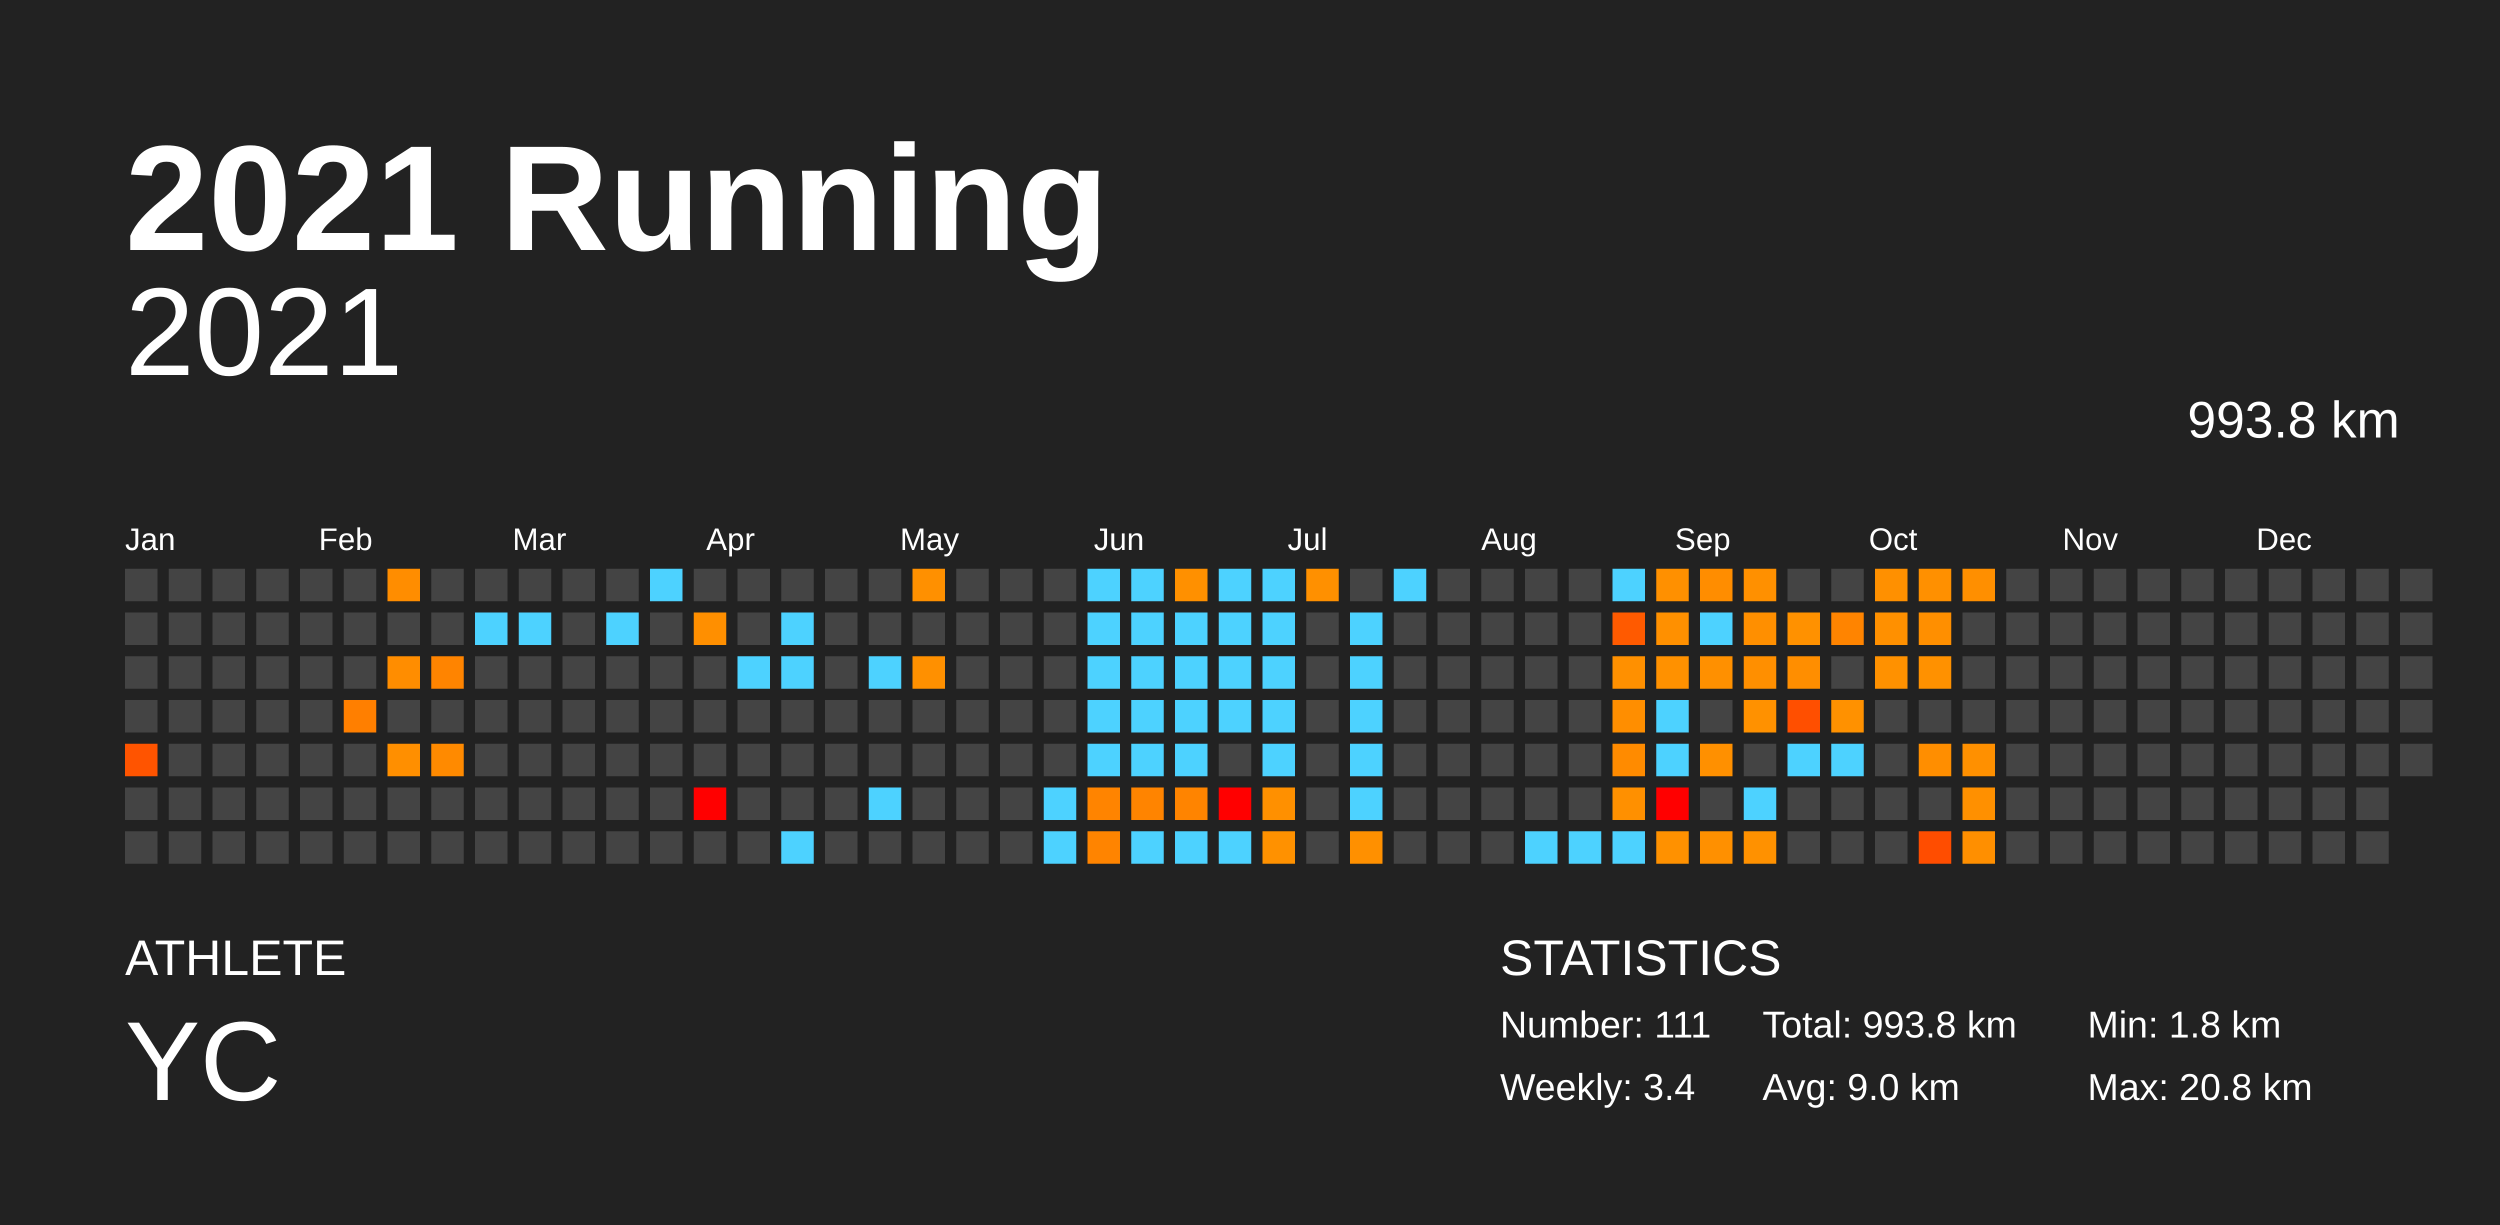
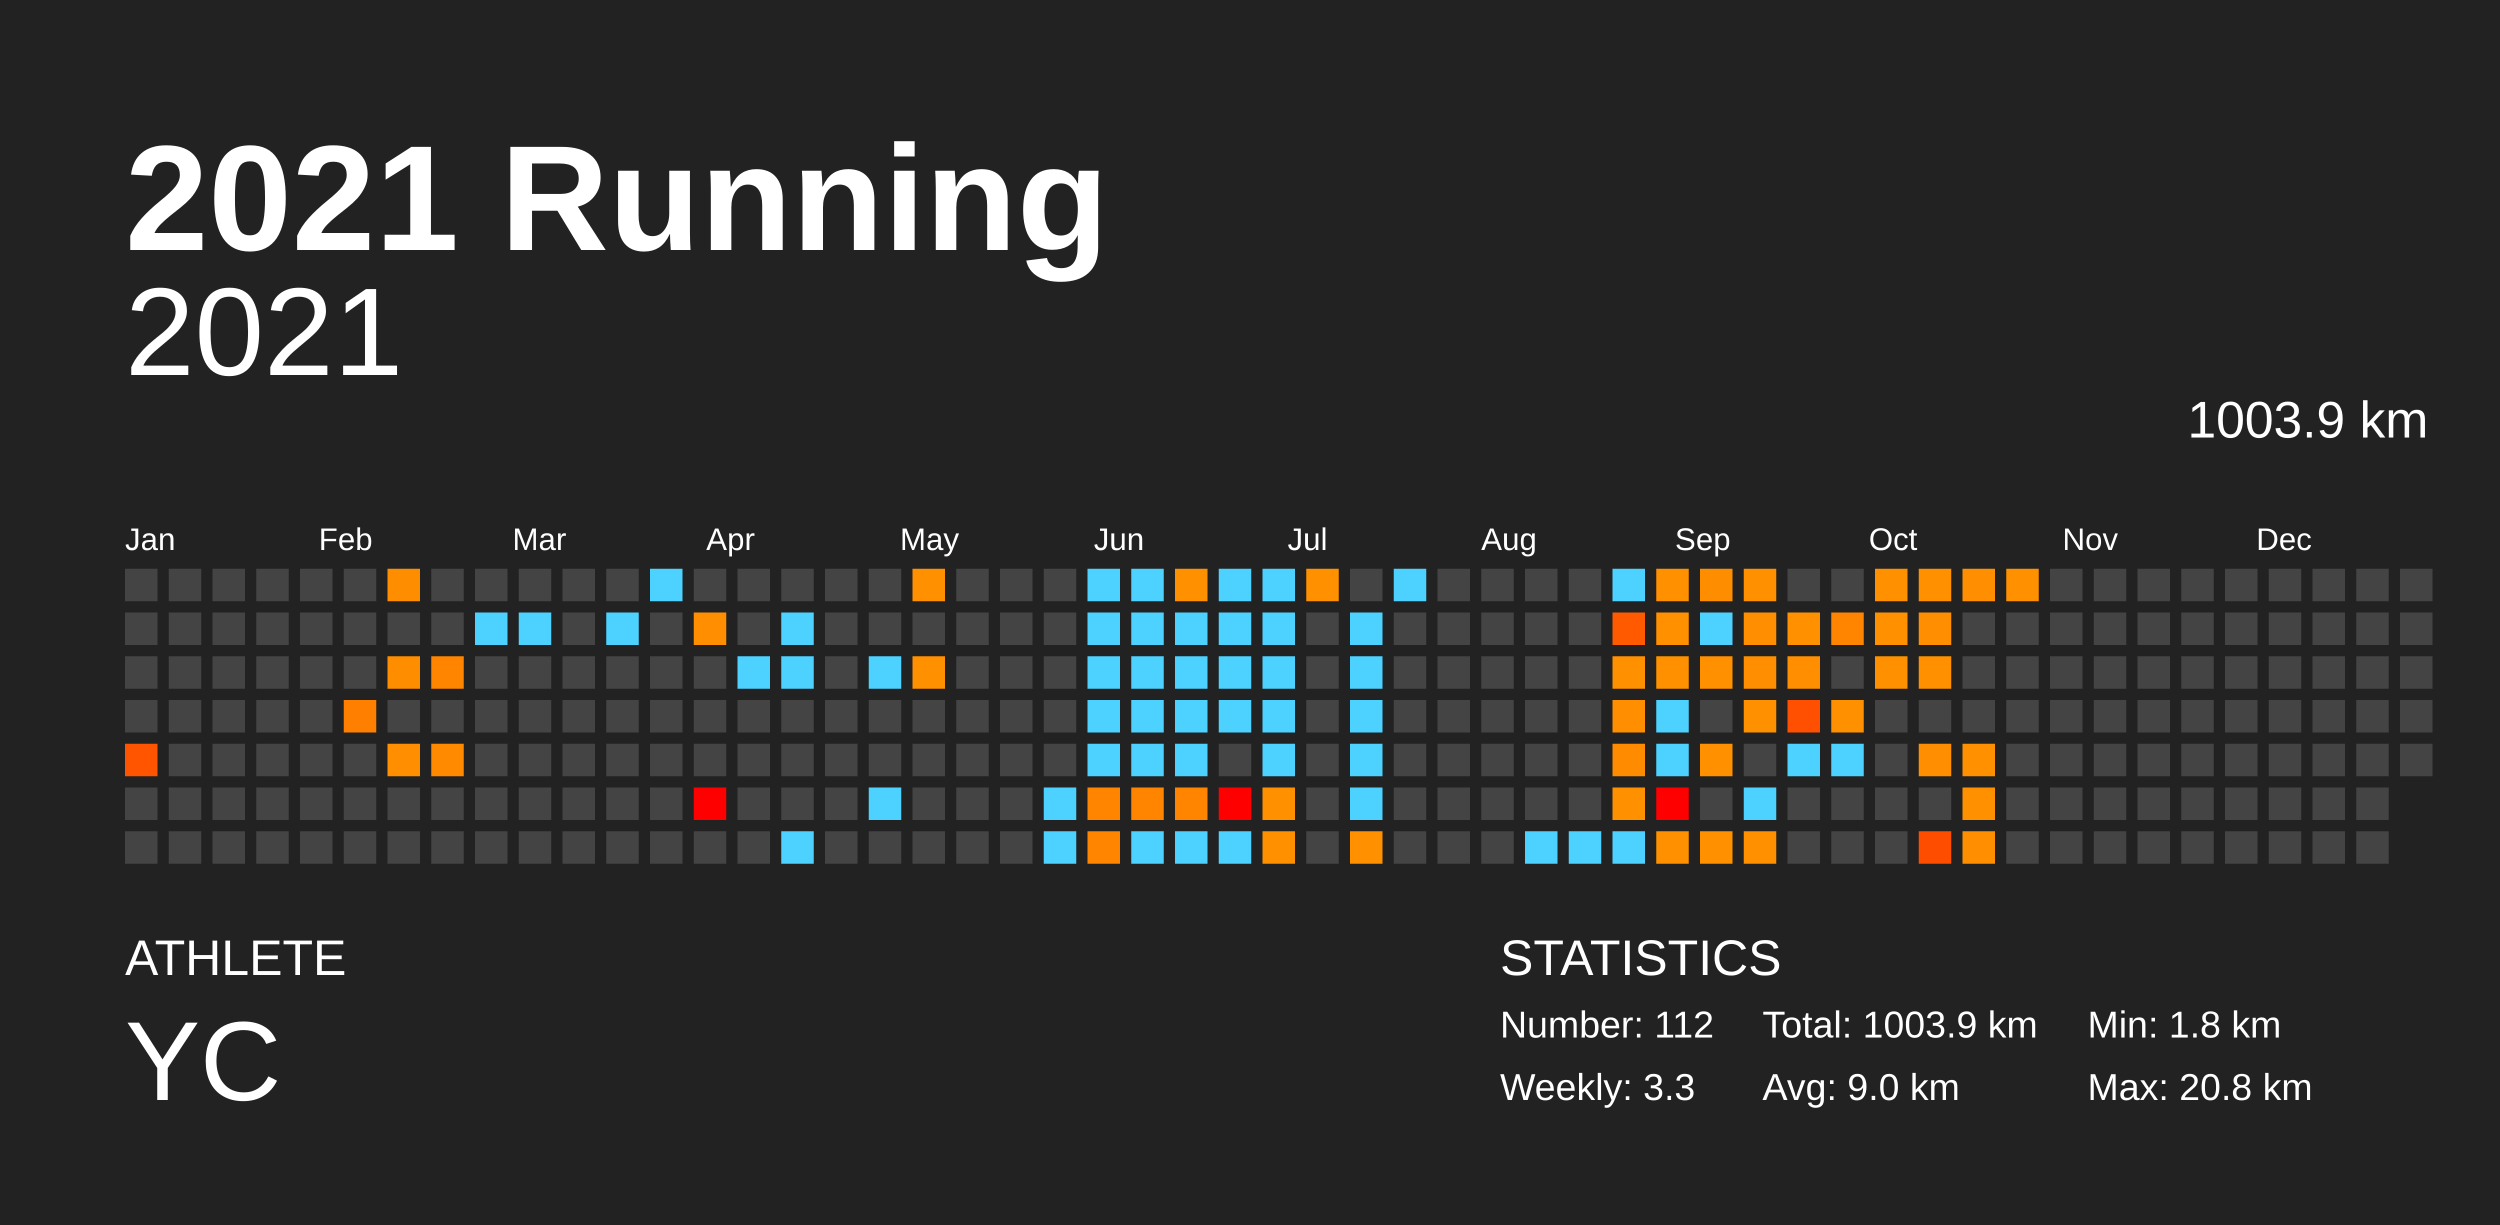
<svg xmlns="http://www.w3.org/2000/svg" baseProfile="full" height="98mm" version="1.1" viewBox="0,0,200,98" width="200mm">
  <defs />
  <rect fill="#222222" height="98" width="200" x="0" y="0" />
  <text fill="#FFFFFF" style="font-size:12px; font-family:Arial; font-weight:bold;" x="10" y="20">2021 Running</text>
  <text fill="#FFFFFF" style="font-size:4px; font-family:Arial" x="10" y="78">ATHLETE</text>
  <text fill="#FFFFFF" style="font-size:9px; font-family:Arial" x="10" y="88">YC</text>
  <text fill="#FFFFFF" style="font-size:4px; font-family:Arial" x="120" y="78">STATISTICS</text>
-   <text fill="#FFFFFF" style="font-size:3px; font-family:Arial" x="120" y="83">Number: 111</text>
-   <text fill="#FFFFFF" style="font-size:3px; font-family:Arial" x="120" y="88">Weekly: 3.4</text>
-   <text fill="#FFFFFF" style="font-size:3px; font-family:Arial" x="141" y="83">Total: 993.8 km</text>
+   <text fill="#FFFFFF" style="font-size:3px; font-family:Arial" x="120" y="83">Number: 112</text>
+   <text fill="#FFFFFF" style="font-size:3px; font-family:Arial" x="120" y="88">Weekly: 3.3</text>
+   <text fill="#FFFFFF" style="font-size:3px; font-family:Arial" x="141" y="83">Total: 1003.9 km</text>
  <text fill="#FFFFFF" style="font-size:3px; font-family:Arial" x="141" y="88">Avg: 9.0 km</text>
  <text fill="#FFFFFF" style="font-size:3px; font-family:Arial" x="167" y="83">Min: 1.8 km</text>
  <text fill="#FFFFFF" style="font-size:3px; font-family:Arial" x="167" y="88">Max: 20.8 km</text>
  <text alignment-baseline="hanging" fill="#FFFFFF" style="font-size:10.0px; font-family:Arial;" x="10" y="30">2021</text>
-   <text alignment-baseline="hanging" fill="#FFFFFF" style="font-size:4.125px; font-family:Arial;" x="175" y="35">993.8 km</text>
+   <text alignment-baseline="hanging" fill="#FFFFFF" style="font-size:4.125px; font-family:Arial;" x="175" y="35">1003.9 km</text>
  <text fill="#FFFFFF" style="font-size:2.5px; font-family:Arial" x="10.0" y="44">Jan</text>
  <text fill="#FFFFFF" style="font-size:2.5px; font-family:Arial" x="25.5" y="44">Feb</text>
  <text fill="#FFFFFF" style="font-size:2.5px; font-family:Arial" x="41.0" y="44">Mar</text>
  <text fill="#FFFFFF" style="font-size:2.5px; font-family:Arial" x="56.5" y="44">Apr</text>
  <text fill="#FFFFFF" style="font-size:2.5px; font-family:Arial" x="72.0" y="44">May</text>
  <text fill="#FFFFFF" style="font-size:2.5px; font-family:Arial" x="87.5" y="44">Jun</text>
  <text fill="#FFFFFF" style="font-size:2.5px; font-family:Arial" x="103.0" y="44">Jul</text>
  <text fill="#FFFFFF" style="font-size:2.5px; font-family:Arial" x="118.5" y="44">Aug</text>
  <text fill="#FFFFFF" style="font-size:2.5px; font-family:Arial" x="134.0" y="44">Sep</text>
  <text fill="#FFFFFF" style="font-size:2.5px; font-family:Arial" x="149.5" y="44">Oct</text>
  <text fill="#FFFFFF" style="font-size:2.5px; font-family:Arial" x="165.0" y="44">Nov</text>
  <text fill="#FFFFFF" style="font-size:2.5px; font-family:Arial" x="180.5" y="44">Dec</text>
  <rect fill="#444444" height="2.6" width="2.6" x="10.0" y="45.5" />
  <rect fill="#444444" height="2.6" width="2.6" x="10.0" y="49.0" />
  <rect fill="#444444" height="2.6" width="2.6" x="10.0" y="52.5" />
  <rect fill="#444444" height="2.6" width="2.6" x="10.0" y="56.0" />
  <rect fill="#ff5400" height="2.6" width="2.6" x="10.0" y="59.5" />
  <rect fill="#444444" height="2.6" width="2.6" x="10.0" y="63.0" />
  <rect fill="#444444" height="2.6" width="2.6" x="10.0" y="66.5" />
  <rect fill="#444444" height="2.6" width="2.6" x="13.5" y="45.5" />
  <rect fill="#444444" height="2.6" width="2.6" x="13.5" y="49.0" />
  <rect fill="#444444" height="2.6" width="2.6" x="13.5" y="52.5" />
  <rect fill="#444444" height="2.6" width="2.6" x="13.5" y="56.0" />
  <rect fill="#444444" height="2.6" width="2.6" x="13.5" y="59.5" />
  <rect fill="#444444" height="2.6" width="2.6" x="13.5" y="63.0" />
  <rect fill="#444444" height="2.6" width="2.6" x="13.5" y="66.5" />
  <rect fill="#444444" height="2.6" width="2.6" x="17.0" y="45.5" />
  <rect fill="#444444" height="2.6" width="2.6" x="17.0" y="49.0" />
  <rect fill="#444444" height="2.6" width="2.6" x="17.0" y="52.5" />
  <rect fill="#444444" height="2.6" width="2.6" x="17.0" y="56.0" />
  <rect fill="#444444" height="2.6" width="2.6" x="17.0" y="59.5" />
  <rect fill="#444444" height="2.6" width="2.6" x="17.0" y="63.0" />
  <rect fill="#444444" height="2.6" width="2.6" x="17.0" y="66.5" />
  <rect fill="#444444" height="2.6" width="2.6" x="20.5" y="45.5" />
  <rect fill="#444444" height="2.6" width="2.6" x="20.5" y="49.0" />
  <rect fill="#444444" height="2.6" width="2.6" x="20.5" y="52.5" />
  <rect fill="#444444" height="2.6" width="2.6" x="20.5" y="56.0" />
  <rect fill="#444444" height="2.6" width="2.6" x="20.5" y="59.5" />
  <rect fill="#444444" height="2.6" width="2.6" x="20.5" y="63.0" />
  <rect fill="#444444" height="2.6" width="2.6" x="20.5" y="66.5" />
  <rect fill="#444444" height="2.6" width="2.6" x="24.0" y="45.5" />
  <rect fill="#444444" height="2.6" width="2.6" x="24.0" y="49.0" />
  <rect fill="#444444" height="2.6" width="2.6" x="24.0" y="52.5" />
  <rect fill="#444444" height="2.6" width="2.6" x="24.0" y="56.0" />
  <rect fill="#444444" height="2.6" width="2.6" x="24.0" y="59.5" />
  <rect fill="#444444" height="2.6" width="2.6" x="24.0" y="63.0" />
  <rect fill="#444444" height="2.6" width="2.6" x="24.0" y="66.5" />
  <rect fill="#444444" height="2.6" width="2.6" x="27.5" y="45.5" />
  <rect fill="#444444" height="2.6" width="2.6" x="27.5" y="49.0" />
  <rect fill="#444444" height="2.6" width="2.6" x="27.5" y="52.5" />
  <rect fill="#ff7f00" height="2.6" width="2.6" x="27.5" y="56.0" />
  <rect fill="#444444" height="2.6" width="2.6" x="27.5" y="59.5" />
  <rect fill="#444444" height="2.6" width="2.6" x="27.5" y="63.0" />
  <rect fill="#444444" height="2.6" width="2.6" x="27.5" y="66.5" />
  <rect fill="#ff8d00" height="2.6" width="2.6" x="31.0" y="45.5" />
  <rect fill="#444444" height="2.6" width="2.6" x="31.0" y="49.0" />
  <rect fill="#ff8d00" height="2.6" width="2.6" x="31.0" y="52.5" />
  <rect fill="#444444" height="2.6" width="2.6" x="31.0" y="56.0" />
  <rect fill="#ff8f00" height="2.6" width="2.6" x="31.0" y="59.5" />
  <rect fill="#444444" height="2.6" width="2.6" x="31.0" y="63.0" />
  <rect fill="#444444" height="2.6" width="2.6" x="31.0" y="66.5" />
  <rect fill="#444444" height="2.6" width="2.6" x="34.5" y="45.5" />
  <rect fill="#444444" height="2.6" width="2.6" x="34.5" y="49.0" />
  <rect fill="#ff8400" height="2.6" width="2.6" x="34.5" y="52.5" />
  <rect fill="#444444" height="2.6" width="2.6" x="34.5" y="56.0" />
  <rect fill="#ff8a00" height="2.6" width="2.6" x="34.5" y="59.5" />
  <rect fill="#444444" height="2.6" width="2.6" x="34.5" y="63.0" />
  <rect fill="#444444" height="2.6" width="2.6" x="34.5" y="66.5" />
  <rect fill="#444444" height="2.6" width="2.6" x="38.0" y="45.5" />
  <rect fill="#4dd2ff" height="2.6" width="2.6" x="38.0" y="49.0" />
  <rect fill="#444444" height="2.6" width="2.6" x="38.0" y="52.5" />
  <rect fill="#444444" height="2.6" width="2.6" x="38.0" y="56.0" />
  <rect fill="#444444" height="2.6" width="2.6" x="38.0" y="59.5" />
  <rect fill="#444444" height="2.6" width="2.6" x="38.0" y="63.0" />
  <rect fill="#444444" height="2.6" width="2.6" x="38.0" y="66.5" />
  <rect fill="#444444" height="2.6" width="2.6" x="41.5" y="45.5" />
  <rect fill="#4dd2ff" height="2.6" width="2.6" x="41.5" y="49.0" />
  <rect fill="#444444" height="2.6" width="2.6" x="41.5" y="52.5" />
  <rect fill="#444444" height="2.6" width="2.6" x="41.5" y="56.0" />
  <rect fill="#444444" height="2.6" width="2.6" x="41.5" y="59.5" />
  <rect fill="#444444" height="2.6" width="2.6" x="41.5" y="63.0" />
  <rect fill="#444444" height="2.6" width="2.6" x="41.5" y="66.5" />
  <rect fill="#444444" height="2.6" width="2.6" x="45.0" y="45.5" />
  <rect fill="#444444" height="2.6" width="2.6" x="45.0" y="49.0" />
  <rect fill="#444444" height="2.6" width="2.6" x="45.0" y="52.5" />
  <rect fill="#444444" height="2.6" width="2.6" x="45.0" y="56.0" />
  <rect fill="#444444" height="2.6" width="2.6" x="45.0" y="59.5" />
  <rect fill="#444444" height="2.6" width="2.6" x="45.0" y="63.0" />
  <rect fill="#444444" height="2.6" width="2.6" x="45.0" y="66.5" />
  <rect fill="#444444" height="2.6" width="2.6" x="48.5" y="45.5" />
  <rect fill="#4dd2ff" height="2.6" width="2.6" x="48.5" y="49.0" />
  <rect fill="#444444" height="2.6" width="2.6" x="48.5" y="52.5" />
  <rect fill="#444444" height="2.6" width="2.6" x="48.5" y="56.0" />
  <rect fill="#444444" height="2.6" width="2.6" x="48.5" y="59.5" />
  <rect fill="#444444" height="2.6" width="2.6" x="48.5" y="63.0" />
  <rect fill="#444444" height="2.6" width="2.6" x="48.5" y="66.5" />
  <rect fill="#4dd2ff" height="2.6" width="2.6" x="52.0" y="45.5" />
  <rect fill="#444444" height="2.6" width="2.6" x="52.0" y="49.0" />
  <rect fill="#444444" height="2.6" width="2.6" x="52.0" y="52.5" />
  <rect fill="#444444" height="2.6" width="2.6" x="52.0" y="56.0" />
  <rect fill="#444444" height="2.6" width="2.6" x="52.0" y="59.5" />
  <rect fill="#444444" height="2.6" width="2.6" x="52.0" y="63.0" />
  <rect fill="#444444" height="2.6" width="2.6" x="52.0" y="66.5" />
  <rect fill="#444444" height="2.6" width="2.6" x="55.5" y="45.5" />
  <rect fill="#ff8f00" height="2.6" width="2.6" x="55.5" y="49.0" />
  <rect fill="#444444" height="2.6" width="2.6" x="55.5" y="52.5" />
  <rect fill="#444444" height="2.6" width="2.6" x="55.5" y="56.0" />
  <rect fill="#444444" height="2.6" width="2.6" x="55.5" y="59.5" />
  <rect fill="red" height="2.6" width="2.6" x="55.5" y="63.0" />
  <rect fill="#444444" height="2.6" width="2.6" x="55.5" y="66.5" />
  <rect fill="#444444" height="2.6" width="2.6" x="59.0" y="45.5" />
  <rect fill="#444444" height="2.6" width="2.6" x="59.0" y="49.0" />
  <rect fill="#4dd2ff" height="2.6" width="2.6" x="59.0" y="52.5" />
  <rect fill="#444444" height="2.6" width="2.6" x="59.0" y="56.0" />
  <rect fill="#444444" height="2.6" width="2.6" x="59.0" y="59.5" />
  <rect fill="#444444" height="2.6" width="2.6" x="59.0" y="63.0" />
  <rect fill="#444444" height="2.6" width="2.6" x="59.0" y="66.5" />
  <rect fill="#444444" height="2.6" width="2.6" x="62.5" y="45.5" />
  <rect fill="#4dd2ff" height="2.6" width="2.6" x="62.5" y="49.0" />
  <rect fill="#4dd2ff" height="2.6" width="2.6" x="62.5" y="52.5" />
  <rect fill="#444444" height="2.6" width="2.6" x="62.5" y="56.0" />
  <rect fill="#444444" height="2.6" width="2.6" x="62.5" y="59.5" />
  <rect fill="#444444" height="2.6" width="2.6" x="62.5" y="63.0" />
  <rect fill="#4dd2ff" height="2.6" width="2.6" x="62.5" y="66.5" />
  <rect fill="#444444" height="2.6" width="2.6" x="66.0" y="45.5" />
  <rect fill="#444444" height="2.6" width="2.6" x="66.0" y="49.0" />
  <rect fill="#444444" height="2.6" width="2.6" x="66.0" y="52.5" />
  <rect fill="#444444" height="2.6" width="2.6" x="66.0" y="56.0" />
  <rect fill="#444444" height="2.6" width="2.6" x="66.0" y="59.5" />
  <rect fill="#444444" height="2.6" width="2.6" x="66.0" y="63.0" />
  <rect fill="#444444" height="2.6" width="2.6" x="66.0" y="66.5" />
  <rect fill="#444444" height="2.6" width="2.6" x="69.5" y="45.5" />
  <rect fill="#444444" height="2.6" width="2.6" x="69.5" y="49.0" />
  <rect fill="#4dd2ff" height="2.6" width="2.6" x="69.5" y="52.5" />
  <rect fill="#444444" height="2.6" width="2.6" x="69.5" y="56.0" />
  <rect fill="#444444" height="2.6" width="2.6" x="69.5" y="59.5" />
  <rect fill="#4dd2ff" height="2.6" width="2.6" x="69.5" y="63.0" />
  <rect fill="#444444" height="2.6" width="2.6" x="69.5" y="66.5" />
  <rect fill="#ff9000" height="2.6" width="2.6" x="73.0" y="45.5" />
  <rect fill="#444444" height="2.6" width="2.6" x="73.0" y="49.0" />
  <rect fill="#ff9000" height="2.6" width="2.6" x="73.0" y="52.5" />
  <rect fill="#444444" height="2.6" width="2.6" x="73.0" y="56.0" />
  <rect fill="#444444" height="2.6" width="2.6" x="73.0" y="59.5" />
  <rect fill="#444444" height="2.6" width="2.6" x="73.0" y="63.0" />
  <rect fill="#444444" height="2.6" width="2.6" x="73.0" y="66.5" />
  <rect fill="#444444" height="2.6" width="2.6" x="76.5" y="45.5" />
  <rect fill="#444444" height="2.6" width="2.6" x="76.5" y="49.0" />
  <rect fill="#444444" height="2.6" width="2.6" x="76.5" y="52.5" />
  <rect fill="#444444" height="2.6" width="2.6" x="76.5" y="56.0" />
  <rect fill="#444444" height="2.6" width="2.6" x="76.5" y="59.5" />
  <rect fill="#444444" height="2.6" width="2.6" x="76.5" y="63.0" />
  <rect fill="#444444" height="2.6" width="2.6" x="76.5" y="66.5" />
  <rect fill="#444444" height="2.6" width="2.6" x="80.0" y="45.5" />
  <rect fill="#444444" height="2.6" width="2.6" x="80.0" y="49.0" />
  <rect fill="#444444" height="2.6" width="2.6" x="80.0" y="52.5" />
  <rect fill="#444444" height="2.6" width="2.6" x="80.0" y="56.0" />
  <rect fill="#444444" height="2.6" width="2.6" x="80.0" y="59.5" />
  <rect fill="#444444" height="2.6" width="2.6" x="80.0" y="63.0" />
  <rect fill="#444444" height="2.6" width="2.6" x="80.0" y="66.5" />
  <rect fill="#444444" height="2.6" width="2.6" x="83.5" y="45.5" />
  <rect fill="#444444" height="2.6" width="2.6" x="83.5" y="49.0" />
  <rect fill="#444444" height="2.6" width="2.6" x="83.5" y="52.5" />
  <rect fill="#444444" height="2.6" width="2.6" x="83.5" y="56.0" />
  <rect fill="#444444" height="2.6" width="2.6" x="83.5" y="59.5" />
  <rect fill="#4dd2ff" height="2.6" width="2.6" x="83.5" y="63.0" />
  <rect fill="#4dd2ff" height="2.6" width="2.6" x="83.5" y="66.5" />
  <rect fill="#4dd2ff" height="2.6" width="2.6" x="87.0" y="45.5" />
  <rect fill="#4dd2ff" height="2.6" width="2.6" x="87.0" y="49.0" />
  <rect fill="#4dd2ff" height="2.6" width="2.6" x="87.0" y="52.5" />
  <rect fill="#4dd2ff" height="2.6" width="2.6" x="87.0" y="56.0" />
  <rect fill="#4dd2ff" height="2.6" width="2.6" x="87.0" y="59.5" />
  <rect fill="#ff8400" height="2.6" width="2.6" x="87.0" y="63.0" />
  <rect fill="#ff8400" height="2.6" width="2.6" x="87.0" y="66.5" />
  <rect fill="#4dd2ff" height="2.6" width="2.6" x="90.5" y="45.5" />
  <rect fill="#4dd2ff" height="2.6" width="2.6" x="90.5" y="49.0" />
  <rect fill="#4dd2ff" height="2.6" width="2.6" x="90.5" y="52.5" />
  <rect fill="#4dd2ff" height="2.6" width="2.6" x="90.5" y="56.0" />
  <rect fill="#4dd2ff" height="2.6" width="2.6" x="90.5" y="59.5" />
  <rect fill="#ff8400" height="2.6" width="2.6" x="90.5" y="63.0" />
  <rect fill="#4dd2ff" height="2.6" width="2.6" x="90.5" y="66.5" />
  <rect fill="#ff9000" height="2.6" width="2.6" x="94.0" y="45.5" />
  <rect fill="#4dd2ff" height="2.6" width="2.6" x="94.0" y="49.0" />
  <rect fill="#4dd2ff" height="2.6" width="2.6" x="94.0" y="52.5" />
  <rect fill="#4dd2ff" height="2.6" width="2.6" x="94.0" y="56.0" />
  <rect fill="#4dd2ff" height="2.6" width="2.6" x="94.0" y="59.5" />
  <rect fill="#ff8400" height="2.6" width="2.6" x="94.0" y="63.0" />
  <rect fill="#4dd2ff" height="2.6" width="2.6" x="94.0" y="66.5" />
  <rect fill="#4dd2ff" height="2.6" width="2.6" x="97.5" y="45.5" />
  <rect fill="#4dd2ff" height="2.6" width="2.6" x="97.5" y="49.0" />
  <rect fill="#4dd2ff" height="2.6" width="2.6" x="97.5" y="52.5" />
  <rect fill="#4dd2ff" height="2.6" width="2.6" x="97.5" y="56.0" />
  <rect fill="#444444" height="2.6" width="2.6" x="97.5" y="59.5" />
  <rect fill="red" height="2.6" width="2.6" x="97.5" y="63.0" />
  <rect fill="#4dd2ff" height="2.6" width="2.6" x="97.5" y="66.5" />
  <rect fill="#4dd2ff" height="2.6" width="2.6" x="101.0" y="45.5" />
  <rect fill="#4dd2ff" height="2.6" width="2.6" x="101.0" y="49.0" />
  <rect fill="#4dd2ff" height="2.6" width="2.6" x="101.0" y="52.5" />
  <rect fill="#4dd2ff" height="2.6" width="2.6" x="101.0" y="56.0" />
  <rect fill="#4dd2ff" height="2.6" width="2.6" x="101.0" y="59.5" />
  <rect fill="#ff9000" height="2.6" width="2.6" x="101.0" y="63.0" />
  <rect fill="#ff9100" height="2.6" width="2.6" x="101.0" y="66.5" />
  <rect fill="#ff9000" height="2.6" width="2.6" x="104.5" y="45.5" />
  <rect fill="#444444" height="2.6" width="2.6" x="104.5" y="49.0" />
  <rect fill="#444444" height="2.6" width="2.6" x="104.5" y="52.5" />
  <rect fill="#444444" height="2.6" width="2.6" x="104.5" y="56.0" />
  <rect fill="#444444" height="2.6" width="2.6" x="104.5" y="59.5" />
  <rect fill="#444444" height="2.6" width="2.6" x="104.5" y="63.0" />
  <rect fill="#444444" height="2.6" width="2.6" x="104.5" y="66.5" />
  <rect fill="#444444" height="2.6" width="2.6" x="108.0" y="45.5" />
  <rect fill="#4dd2ff" height="2.6" width="2.6" x="108.0" y="49.0" />
  <rect fill="#4dd2ff" height="2.6" width="2.6" x="108.0" y="52.5" />
  <rect fill="#4dd2ff" height="2.6" width="2.6" x="108.0" y="56.0" />
  <rect fill="#4dd2ff" height="2.6" width="2.6" x="108.0" y="59.5" />
  <rect fill="#4dd2ff" height="2.6" width="2.6" x="108.0" y="63.0" />
  <rect fill="#ff9000" height="2.6" width="2.6" x="108.0" y="66.5" />
  <rect fill="#4dd2ff" height="2.6" width="2.6" x="111.5" y="45.5" />
  <rect fill="#444444" height="2.6" width="2.6" x="111.5" y="49.0" />
  <rect fill="#444444" height="2.6" width="2.6" x="111.5" y="52.5" />
  <rect fill="#444444" height="2.6" width="2.6" x="111.5" y="56.0" />
  <rect fill="#444444" height="2.6" width="2.6" x="111.5" y="59.5" />
  <rect fill="#444444" height="2.6" width="2.6" x="111.5" y="63.0" />
  <rect fill="#444444" height="2.6" width="2.6" x="111.5" y="66.5" />
  <rect fill="#444444" height="2.6" width="2.6" x="115.0" y="45.5" />
  <rect fill="#444444" height="2.6" width="2.6" x="115.0" y="49.0" />
  <rect fill="#444444" height="2.6" width="2.6" x="115.0" y="52.5" />
  <rect fill="#444444" height="2.6" width="2.6" x="115.0" y="56.0" />
  <rect fill="#444444" height="2.6" width="2.6" x="115.0" y="59.5" />
  <rect fill="#444444" height="2.6" width="2.6" x="115.0" y="63.0" />
  <rect fill="#444444" height="2.6" width="2.6" x="115.0" y="66.5" />
  <rect fill="#444444" height="2.6" width="2.6" x="118.5" y="45.5" />
  <rect fill="#444444" height="2.6" width="2.6" x="118.5" y="49.0" />
  <rect fill="#444444" height="2.6" width="2.6" x="118.5" y="52.5" />
  <rect fill="#444444" height="2.6" width="2.6" x="118.5" y="56.0" />
  <rect fill="#444444" height="2.6" width="2.6" x="118.5" y="59.5" />
  <rect fill="#444444" height="2.6" width="2.6" x="118.5" y="63.0" />
  <rect fill="#444444" height="2.6" width="2.6" x="118.5" y="66.5" />
  <rect fill="#444444" height="2.6" width="2.6" x="122.0" y="45.5" />
  <rect fill="#444444" height="2.6" width="2.6" x="122.0" y="49.0" />
  <rect fill="#444444" height="2.6" width="2.6" x="122.0" y="52.5" />
  <rect fill="#444444" height="2.6" width="2.6" x="122.0" y="56.0" />
  <rect fill="#444444" height="2.6" width="2.6" x="122.0" y="59.5" />
  <rect fill="#444444" height="2.6" width="2.6" x="122.0" y="63.0" />
  <rect fill="#4dd2ff" height="2.6" width="2.6" x="122.0" y="66.5" />
  <rect fill="#444444" height="2.6" width="2.6" x="125.5" y="45.5" />
  <rect fill="#444444" height="2.6" width="2.6" x="125.5" y="49.0" />
  <rect fill="#444444" height="2.6" width="2.6" x="125.5" y="52.5" />
  <rect fill="#444444" height="2.6" width="2.6" x="125.5" y="56.0" />
  <rect fill="#444444" height="2.6" width="2.6" x="125.5" y="59.5" />
  <rect fill="#444444" height="2.6" width="2.6" x="125.5" y="63.0" />
  <rect fill="#4dd2ff" height="2.6" width="2.6" x="125.5" y="66.5" />
  <rect fill="#4dd2ff" height="2.6" width="2.6" x="129.0" y="45.5" />
  <rect fill="#ff5a00" height="2.6" width="2.6" x="129.0" y="49.0" />
  <rect fill="#ff9000" height="2.6" width="2.6" x="129.0" y="52.5" />
  <rect fill="#ff8e00" height="2.6" width="2.6" x="129.0" y="56.0" />
  <rect fill="#ff8b00" height="2.6" width="2.6" x="129.0" y="59.5" />
  <rect fill="#ff9000" height="2.6" width="2.6" x="129.0" y="63.0" />
  <rect fill="#4dd2ff" height="2.6" width="2.6" x="129.0" y="66.5" />
  <rect fill="#ff9000" height="2.6" width="2.6" x="132.5" y="45.5" />
  <rect fill="#ff9000" height="2.6" width="2.6" x="132.5" y="49.0" />
  <rect fill="#ff9100" height="2.6" width="2.6" x="132.5" y="52.5" />
  <rect fill="#4dd2ff" height="2.6" width="2.6" x="132.5" y="56.0" />
  <rect fill="#4dd2ff" height="2.6" width="2.6" x="132.5" y="59.5" />
  <rect fill="red" height="2.6" width="2.6" x="132.5" y="63.0" />
  <rect fill="#ff9100" height="2.6" width="2.6" x="132.5" y="66.5" />
  <rect fill="#ff8d00" height="2.6" width="2.6" x="136.0" y="45.5" />
  <rect fill="#4dd2ff" height="2.6" width="2.6" x="136.0" y="49.0" />
  <rect fill="#ff9000" height="2.6" width="2.6" x="136.0" y="52.5" />
  <rect fill="#444444" height="2.6" width="2.6" x="136.0" y="56.0" />
  <rect fill="#ff9000" height="2.6" width="2.6" x="136.0" y="59.5" />
  <rect fill="#444444" height="2.6" width="2.6" x="136.0" y="63.0" />
  <rect fill="#ff9000" height="2.6" width="2.6" x="136.0" y="66.5" />
  <rect fill="#ff9000" height="2.6" width="2.6" x="139.5" y="45.5" />
  <rect fill="#ff8f00" height="2.6" width="2.6" x="139.5" y="49.0" />
  <rect fill="#ff8f00" height="2.6" width="2.6" x="139.5" y="52.5" />
  <rect fill="#ff9100" height="2.6" width="2.6" x="139.5" y="56.0" />
  <rect fill="#444444" height="2.6" width="2.6" x="139.5" y="59.5" />
  <rect fill="#4dd2ff" height="2.6" width="2.6" x="139.5" y="63.0" />
  <rect fill="#ff9100" height="2.6" width="2.6" x="139.5" y="66.5" />
  <rect fill="#444444" height="2.6" width="2.6" x="143.0" y="45.5" />
  <rect fill="#ff9100" height="2.6" width="2.6" x="143.0" y="49.0" />
  <rect fill="#ff8e00" height="2.6" width="2.6" x="143.0" y="52.5" />
  <rect fill="#ff4f00" height="2.6" width="2.6" x="143.0" y="56.0" />
  <rect fill="#4dd2ff" height="2.6" width="2.6" x="143.0" y="59.5" />
  <rect fill="#444444" height="2.6" width="2.6" x="143.0" y="63.0" />
  <rect fill="#444444" height="2.6" width="2.6" x="143.0" y="66.5" />
  <rect fill="#444444" height="2.6" width="2.6" x="146.5" y="45.5" />
  <rect fill="#ff8400" height="2.6" width="2.6" x="146.5" y="49.0" />
  <rect fill="#444444" height="2.6" width="2.6" x="146.5" y="52.5" />
  <rect fill="#ff9100" height="2.6" width="2.6" x="146.5" y="56.0" />
  <rect fill="#4dd2ff" height="2.6" width="2.6" x="146.5" y="59.5" />
  <rect fill="#444444" height="2.6" width="2.6" x="146.5" y="63.0" />
  <rect fill="#444444" height="2.6" width="2.6" x="146.5" y="66.5" />
  <rect fill="#ff9000" height="2.6" width="2.6" x="150.0" y="45.5" />
  <rect fill="#ff9000" height="2.6" width="2.6" x="150.0" y="49.0" />
  <rect fill="#ff9100" height="2.6" width="2.6" x="150.0" y="52.5" />
  <rect fill="#444444" height="2.6" width="2.6" x="150.0" y="56.0" />
  <rect fill="#444444" height="2.6" width="2.6" x="150.0" y="59.5" />
  <rect fill="#444444" height="2.6" width="2.6" x="150.0" y="63.0" />
  <rect fill="#444444" height="2.6" width="2.6" x="150.0" y="66.5" />
  <rect fill="#ff9000" height="2.6" width="2.6" x="153.5" y="45.5" />
  <rect fill="#ff8f00" height="2.6" width="2.6" x="153.5" y="49.0" />
  <rect fill="#ff9100" height="2.6" width="2.6" x="153.5" y="52.5" />
  <rect fill="#444444" height="2.6" width="2.6" x="153.5" y="56.0" />
  <rect fill="#ff8e00" height="2.6" width="2.6" x="153.5" y="59.5" />
  <rect fill="#444444" height="2.6" width="2.6" x="153.5" y="63.0" />
  <rect fill="#ff4d00" height="2.6" width="2.6" x="153.5" y="66.5" />
  <rect fill="#ff8f00" height="2.6" width="2.6" x="157.0" y="45.5" />
  <rect fill="#444444" height="2.6" width="2.6" x="157.0" y="49.0" />
  <rect fill="#444444" height="2.6" width="2.6" x="157.0" y="52.5" />
  <rect fill="#444444" height="2.6" width="2.6" x="157.0" y="56.0" />
  <rect fill="#ff9000" height="2.6" width="2.6" x="157.0" y="59.5" />
  <rect fill="#ff9000" height="2.6" width="2.6" x="157.0" y="63.0" />
  <rect fill="#ff8f00" height="2.6" width="2.6" x="157.0" y="66.5" />
-   <rect fill="#444444" height="2.6" width="2.6" x="160.5" y="45.5" />
+   <rect fill="#ff9000" height="2.6" width="2.6" x="160.5" y="45.5" />
  <rect fill="#444444" height="2.6" width="2.6" x="160.5" y="49.0" />
  <rect fill="#444444" height="2.6" width="2.6" x="160.5" y="52.5" />
  <rect fill="#444444" height="2.6" width="2.6" x="160.5" y="56.0" />
  <rect fill="#444444" height="2.6" width="2.6" x="160.5" y="59.5" />
  <rect fill="#444444" height="2.6" width="2.6" x="160.5" y="63.0" />
  <rect fill="#444444" height="2.6" width="2.6" x="160.5" y="66.5" />
  <rect fill="#444444" height="2.6" width="2.6" x="164.0" y="45.5" />
  <rect fill="#444444" height="2.6" width="2.6" x="164.0" y="49.0" />
  <rect fill="#444444" height="2.6" width="2.6" x="164.0" y="52.5" />
  <rect fill="#444444" height="2.6" width="2.6" x="164.0" y="56.0" />
  <rect fill="#444444" height="2.6" width="2.6" x="164.0" y="59.5" />
  <rect fill="#444444" height="2.6" width="2.6" x="164.0" y="63.0" />
  <rect fill="#444444" height="2.6" width="2.6" x="164.0" y="66.5" />
  <rect fill="#444444" height="2.6" width="2.6" x="167.5" y="45.5" />
  <rect fill="#444444" height="2.6" width="2.6" x="167.5" y="49.0" />
  <rect fill="#444444" height="2.6" width="2.6" x="167.5" y="52.5" />
  <rect fill="#444444" height="2.6" width="2.6" x="167.5" y="56.0" />
  <rect fill="#444444" height="2.6" width="2.6" x="167.5" y="59.5" />
  <rect fill="#444444" height="2.6" width="2.6" x="167.5" y="63.0" />
  <rect fill="#444444" height="2.6" width="2.6" x="167.5" y="66.5" />
  <rect fill="#444444" height="2.6" width="2.6" x="171.0" y="45.5" />
  <rect fill="#444444" height="2.6" width="2.6" x="171.0" y="49.0" />
  <rect fill="#444444" height="2.6" width="2.6" x="171.0" y="52.5" />
  <rect fill="#444444" height="2.6" width="2.6" x="171.0" y="56.0" />
  <rect fill="#444444" height="2.6" width="2.6" x="171.0" y="59.5" />
  <rect fill="#444444" height="2.6" width="2.6" x="171.0" y="63.0" />
  <rect fill="#444444" height="2.6" width="2.6" x="171.0" y="66.5" />
  <rect fill="#444444" height="2.6" width="2.6" x="174.5" y="45.5" />
  <rect fill="#444444" height="2.6" width="2.6" x="174.5" y="49.0" />
  <rect fill="#444444" height="2.6" width="2.6" x="174.5" y="52.5" />
  <rect fill="#444444" height="2.6" width="2.6" x="174.5" y="56.0" />
  <rect fill="#444444" height="2.6" width="2.6" x="174.5" y="59.5" />
  <rect fill="#444444" height="2.6" width="2.6" x="174.5" y="63.0" />
  <rect fill="#444444" height="2.6" width="2.6" x="174.5" y="66.5" />
  <rect fill="#444444" height="2.6" width="2.6" x="178.0" y="45.5" />
  <rect fill="#444444" height="2.6" width="2.6" x="178.0" y="49.0" />
  <rect fill="#444444" height="2.6" width="2.6" x="178.0" y="52.5" />
  <rect fill="#444444" height="2.6" width="2.6" x="178.0" y="56.0" />
  <rect fill="#444444" height="2.6" width="2.6" x="178.0" y="59.5" />
  <rect fill="#444444" height="2.6" width="2.6" x="178.0" y="63.0" />
  <rect fill="#444444" height="2.6" width="2.6" x="178.0" y="66.5" />
  <rect fill="#444444" height="2.6" width="2.6" x="181.5" y="45.5" />
  <rect fill="#444444" height="2.6" width="2.6" x="181.5" y="49.0" />
  <rect fill="#444444" height="2.6" width="2.6" x="181.5" y="52.5" />
  <rect fill="#444444" height="2.6" width="2.6" x="181.5" y="56.0" />
  <rect fill="#444444" height="2.6" width="2.6" x="181.5" y="59.5" />
  <rect fill="#444444" height="2.6" width="2.6" x="181.5" y="63.0" />
  <rect fill="#444444" height="2.6" width="2.6" x="181.5" y="66.5" />
  <rect fill="#444444" height="2.6" width="2.6" x="185.0" y="45.5" />
  <rect fill="#444444" height="2.6" width="2.6" x="185.0" y="49.0" />
  <rect fill="#444444" height="2.6" width="2.6" x="185.0" y="52.5" />
  <rect fill="#444444" height="2.6" width="2.6" x="185.0" y="56.0" />
  <rect fill="#444444" height="2.6" width="2.6" x="185.0" y="59.5" />
  <rect fill="#444444" height="2.6" width="2.6" x="185.0" y="63.0" />
  <rect fill="#444444" height="2.6" width="2.6" x="185.0" y="66.5" />
  <rect fill="#444444" height="2.6" width="2.6" x="188.5" y="45.5" />
  <rect fill="#444444" height="2.6" width="2.6" x="188.5" y="49.0" />
  <rect fill="#444444" height="2.6" width="2.6" x="188.5" y="52.5" />
  <rect fill="#444444" height="2.6" width="2.6" x="188.5" y="56.0" />
  <rect fill="#444444" height="2.6" width="2.6" x="188.5" y="59.5" />
  <rect fill="#444444" height="2.6" width="2.6" x="188.5" y="63.0" />
  <rect fill="#444444" height="2.6" width="2.6" x="188.5" y="66.5" />
  <rect fill="#444444" height="2.6" width="2.6" x="192.0" y="45.5" />
  <rect fill="#444444" height="2.6" width="2.6" x="192.0" y="49.0" />
  <rect fill="#444444" height="2.6" width="2.6" x="192.0" y="52.5" />
  <rect fill="#444444" height="2.6" width="2.6" x="192.0" y="56.0" />
  <rect fill="#444444" height="2.6" width="2.6" x="192.0" y="59.5" />
</svg>
